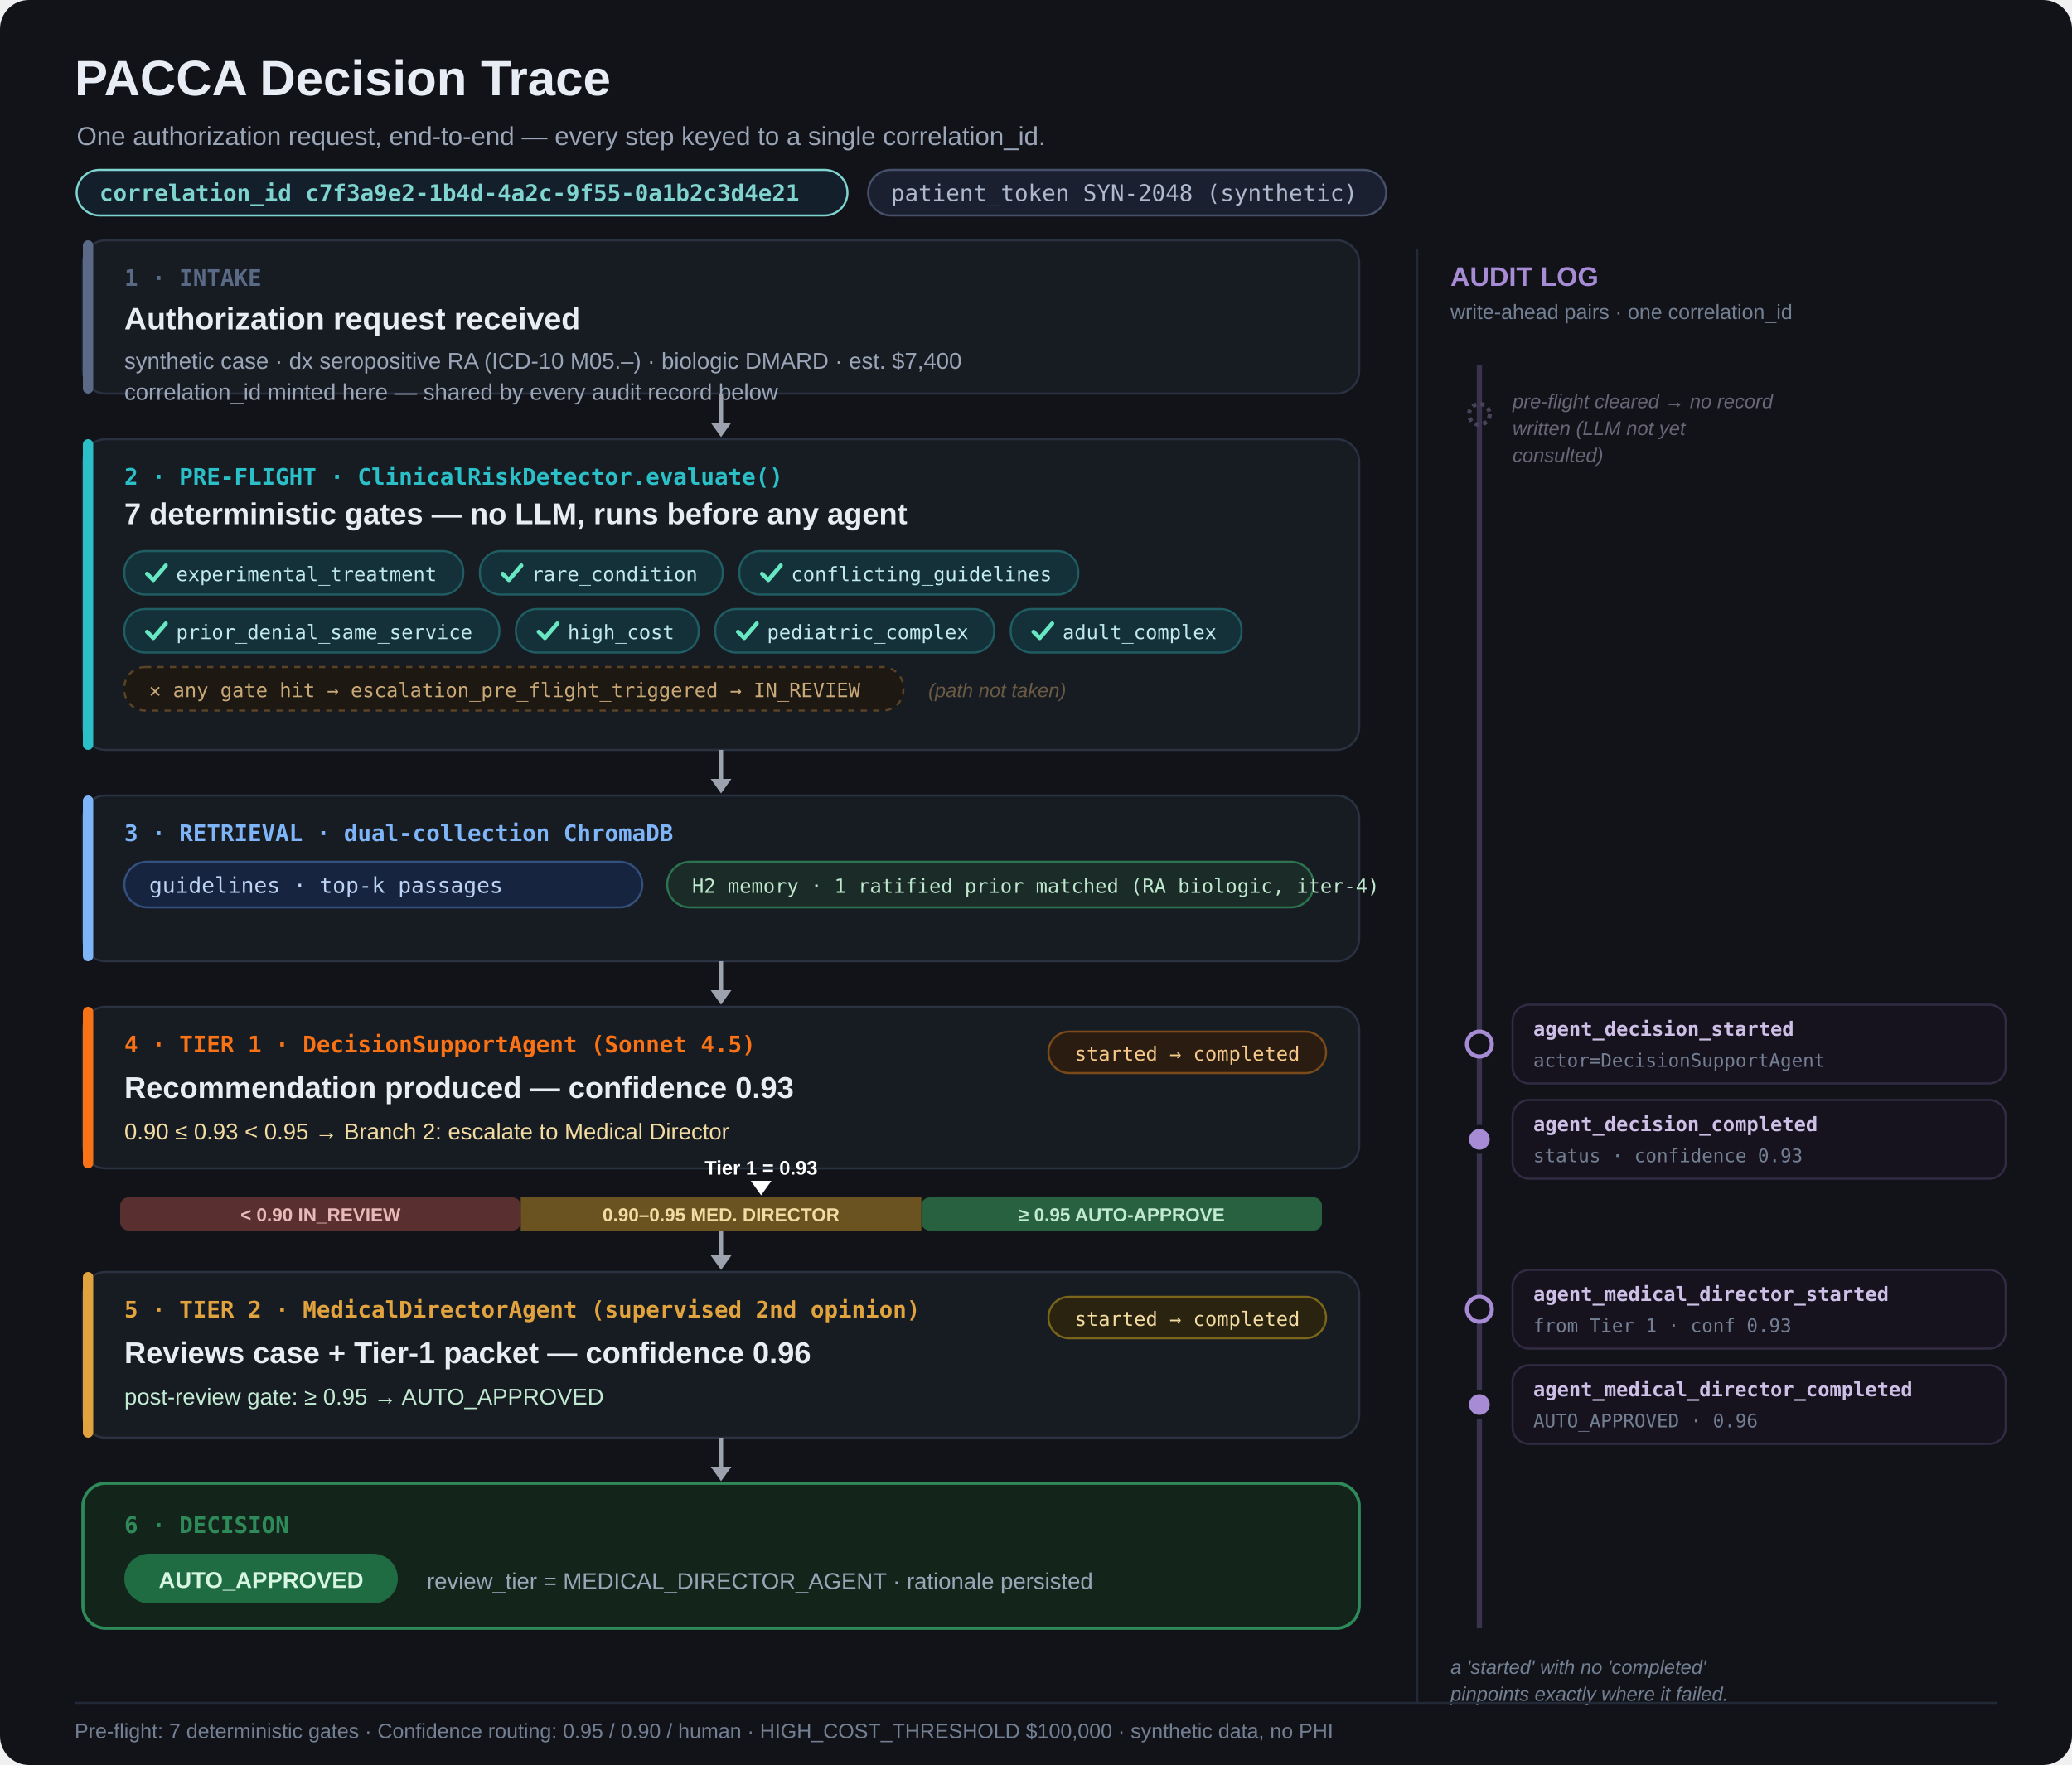
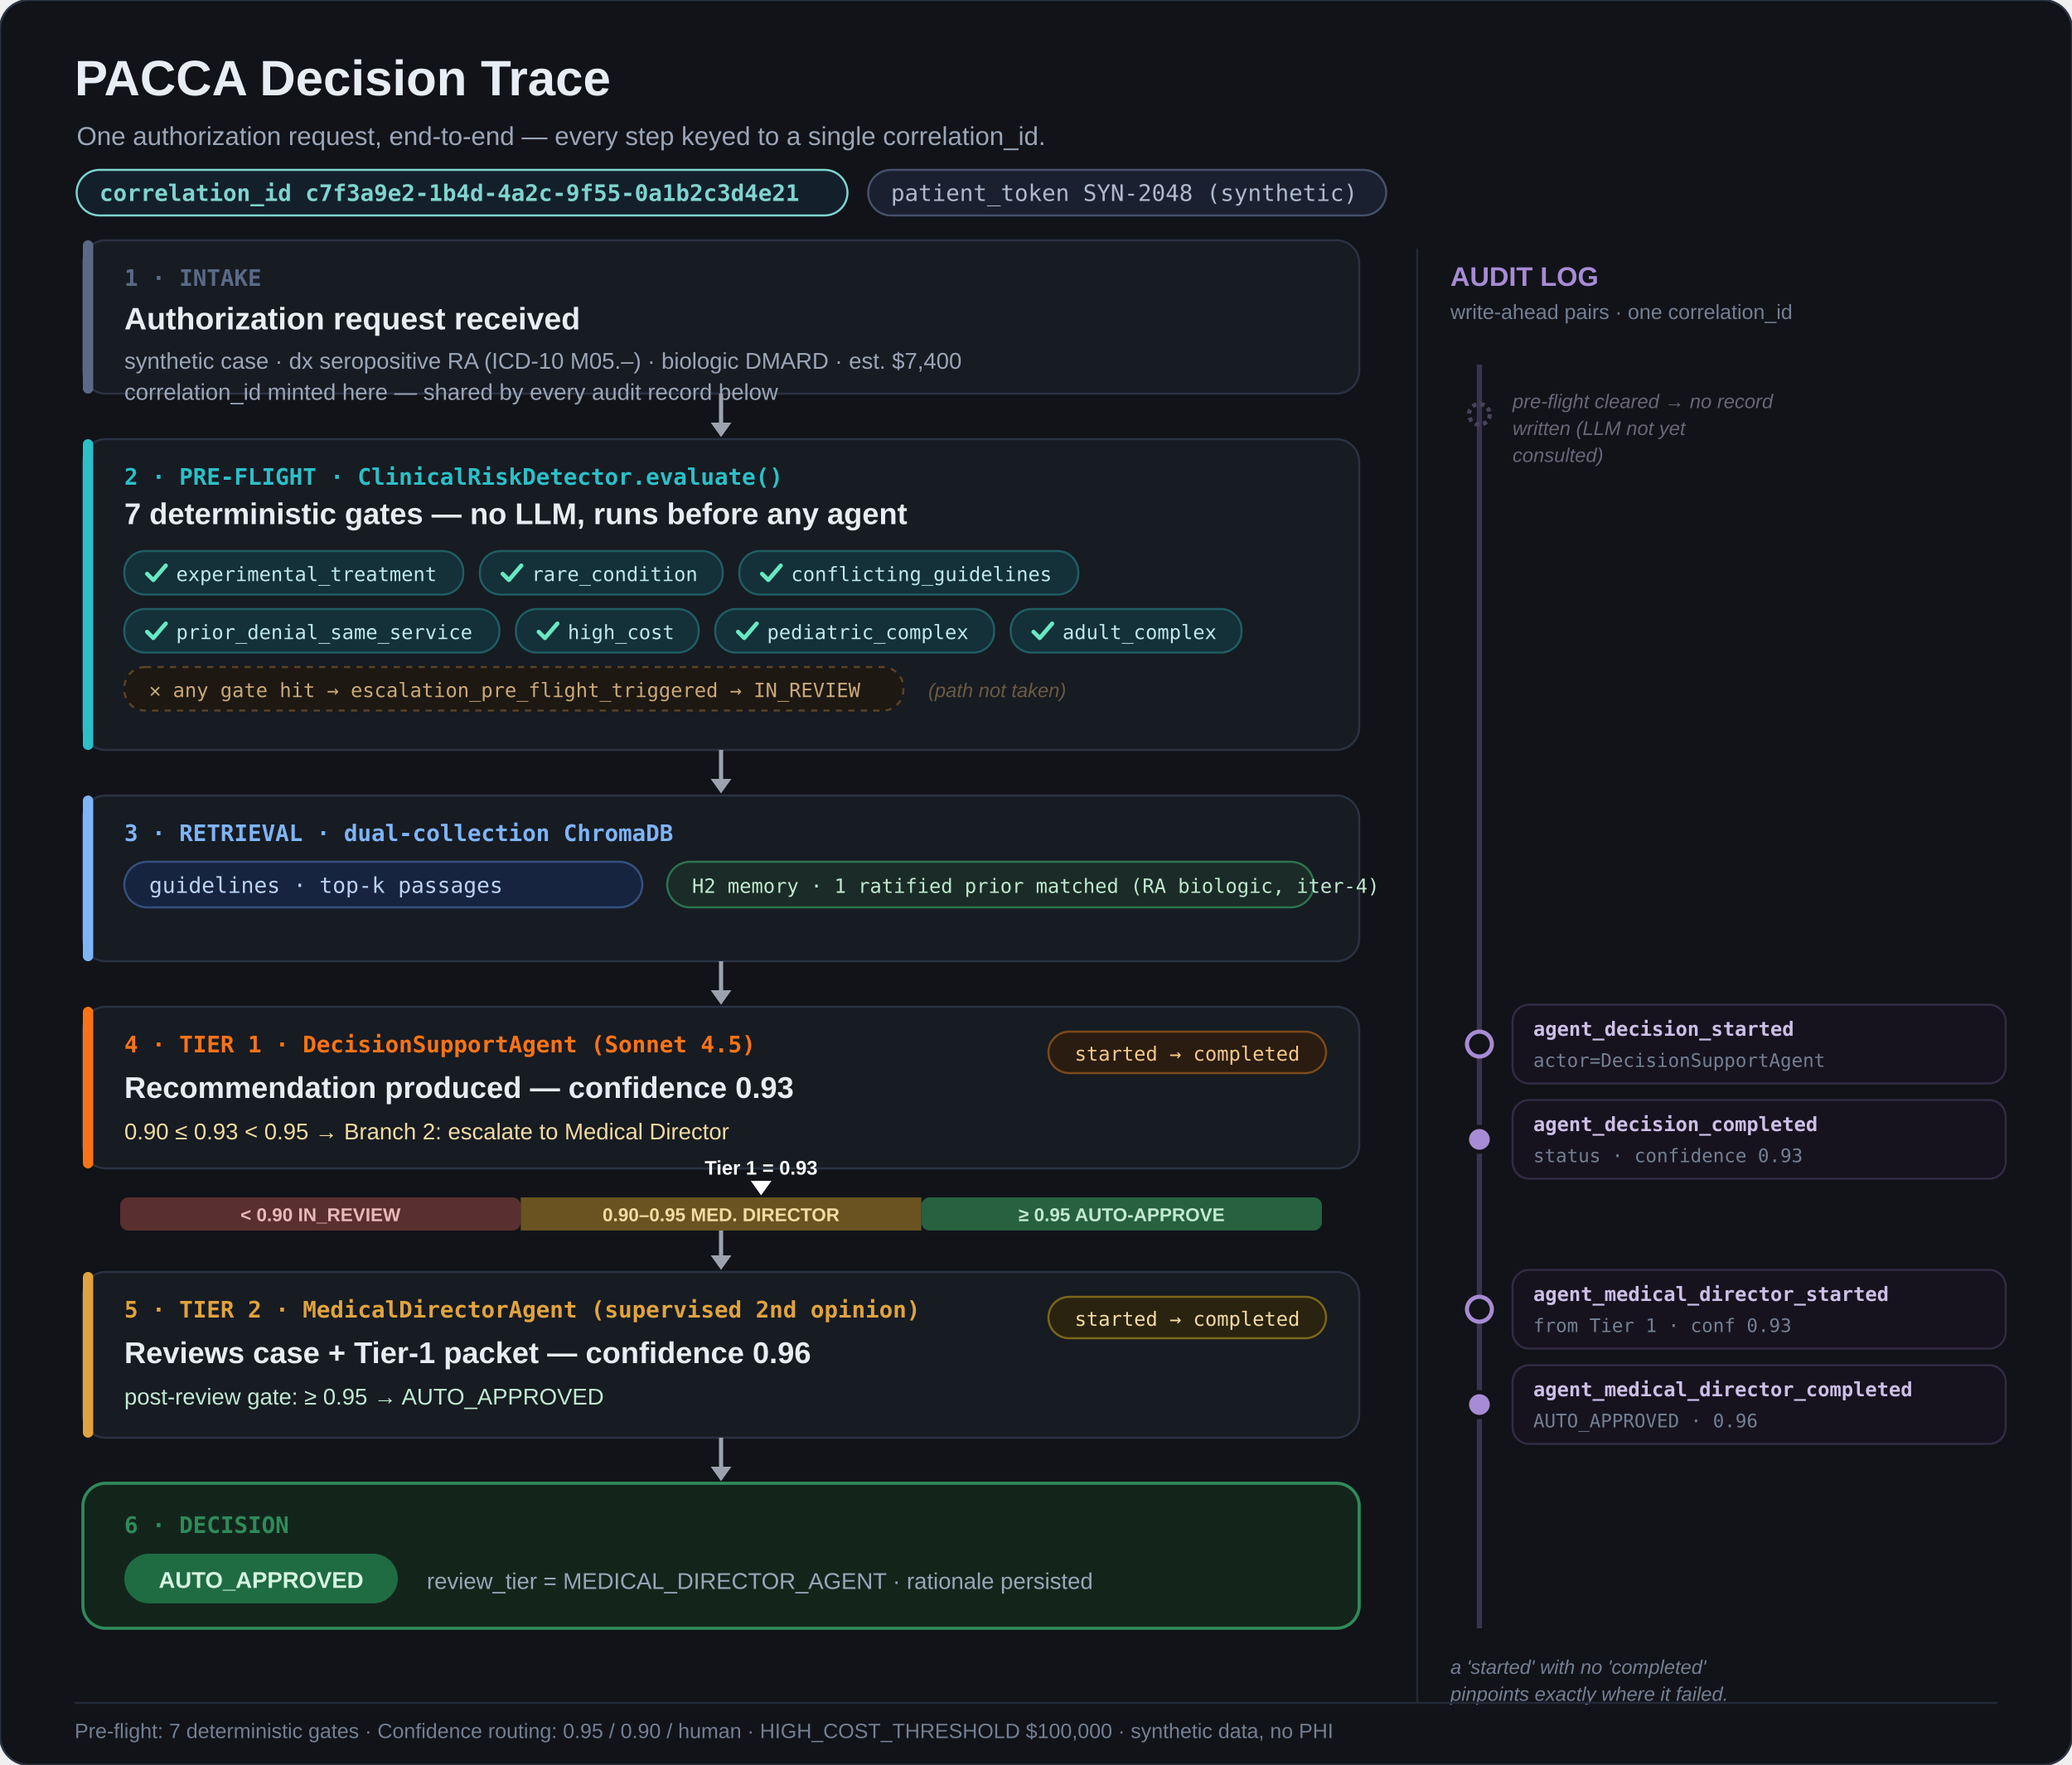
<svg xmlns="http://www.w3.org/2000/svg" width="1000" height="852" viewBox="0 0 1000 852">
-   <rect x="0" y="0" width="1000" height="852" rx="14" fill="#111318" />
+   <rect x="0" y="0" width="1000" height="852" rx="14" fill="#111318" stroke="#2c3444" stroke-width="1" />
  <text x="36" y="46" text-anchor="start" font-family="Arial, sans-serif" font-size="24" font-weight="700" fill="#e8edf5">PACCA Decision Trace</text>
  <text x="37" y="70" text-anchor="start" font-family="Arial, sans-serif" font-size="12.5" font-weight="400" fill="#9aa6b8">One authorization request, end-to-end — every step keyed to a single correlation_id.</text>
  <rect x="37" y="82" width="372" height="22" rx="11" fill="#13202b" stroke="#7fd4cf" stroke-width="1" />
  <text x="48" y="97" text-anchor="start" font-family="'JetBrains Mono','SFMono-Regular',Menlo,monospace" font-size="11" font-weight="700" fill="#7fd4cf">correlation_id  c7f3a9e2-1b4d-4a2c-9f55-0a1b2c3d4e21</text>
  <rect x="419" y="82" width="250" height="22" rx="11" fill="#1b2030" stroke="#46506a" stroke-width="1" />
  <text x="430" y="97" text-anchor="start" font-family="'JetBrains Mono','SFMono-Regular',Menlo,monospace" font-size="11" font-weight="400" fill="#aeb9cd">patient_token  SYN-2048  (synthetic)</text>
  <line x1="684" y1="120" x2="684" y2="822" stroke="#222937" stroke-width="1" />
  <rect x="40" y="116" width="616" height="74" rx="11" fill="#171b22" stroke="#2a3242" stroke-width="1" />
  <rect x="40" y="116" width="5" height="74" rx="2.5" fill="#5a6a86" />
  <text x="60" y="138" text-anchor="start" font-family="'JetBrains Mono','SFMono-Regular',Menlo,monospace" font-size="11" font-weight="700" fill="#5a6a86">1 · INTAKE</text>
  <text x="60" y="159" text-anchor="start" font-family="Arial, sans-serif" font-size="15" font-weight="700" fill="#e8edf5">Authorization request received</text>
  <text x="60" y="178" text-anchor="start" font-family="Arial, sans-serif" font-size="11" font-weight="400" fill="#9aa6b8">synthetic case · dx seropositive RA (ICD-10 M05.–) · biologic DMARD · est. $7,400</text>
  <text x="60" y="193" text-anchor="start" font-family="Arial, sans-serif" font-size="11" font-weight="400" fill="#9aa6b8">correlation_id minted here — shared by every audit record below</text>
  <line x1="348.0" y1="190" x2="348.0" y2="205" stroke="#9ca3af" stroke-width="2" />
  <path d="M343.0,204 L353.0,204 L348.0,211 Z" fill="#9ca3af" />
  <rect x="40" y="212" width="616" height="150" rx="11" fill="#171b22" stroke="#2a3242" stroke-width="1" />
  <rect x="40" y="212" width="5" height="150" rx="2.5" fill="#2BC0C8" />
  <text x="60" y="234" text-anchor="start" font-family="'JetBrains Mono','SFMono-Regular',Menlo,monospace" font-size="11" font-weight="700" fill="#2BC0C8">2 · PRE-FLIGHT  ·  ClinicalRiskDetector.evaluate()</text>
  <text x="60" y="253" text-anchor="start" font-family="Arial, sans-serif" font-size="14.5" font-weight="700" fill="#e8edf5">7 deterministic gates — no LLM, runs before any agent</text>
  <rect x="60" y="266" width="163.6" height="21" rx="10" fill="#143038" stroke="#1f5d63" stroke-width="1" />
  <path d="M71,277 l3,3 l6,-7" stroke="#67e8c3" stroke-width="2" fill="none" stroke-linecap="round" stroke-linejoin="round" />
  <text x="85" y="280.5" text-anchor="start" font-family="'JetBrains Mono','SFMono-Regular',Menlo,monospace" font-size="9.5" font-weight="400" fill="#bfe9ec">experimental_treatment</text>
  <rect x="231.6" y="266" width="117.2" height="21" rx="10" fill="#143038" stroke="#1f5d63" stroke-width="1" />
  <path d="M242.6,277 l3,3 l6,-7" stroke="#67e8c3" stroke-width="2" fill="none" stroke-linecap="round" stroke-linejoin="round" />
  <text x="256.6" y="280.5" text-anchor="start" font-family="'JetBrains Mono','SFMono-Regular',Menlo,monospace" font-size="9.5" font-weight="400" fill="#bfe9ec">rare_condition</text>
  <rect x="356.8" y="266" width="163.6" height="21" rx="10" fill="#143038" stroke="#1f5d63" stroke-width="1" />
  <path d="M367.8,277 l3,3 l6,-7" stroke="#67e8c3" stroke-width="2" fill="none" stroke-linecap="round" stroke-linejoin="round" />
  <text x="381.8" y="280.5" text-anchor="start" font-family="'JetBrains Mono','SFMono-Regular',Menlo,monospace" font-size="9.5" font-weight="400" fill="#bfe9ec">conflicting_guidelines</text>
  <rect x="60" y="294" width="181.0" height="21" rx="10" fill="#143038" stroke="#1f5d63" stroke-width="1" />
  <path d="M71,305 l3,3 l6,-7" stroke="#67e8c3" stroke-width="2" fill="none" stroke-linecap="round" stroke-linejoin="round" />
  <text x="85" y="308.5" text-anchor="start" font-family="'JetBrains Mono','SFMono-Regular',Menlo,monospace" font-size="9.5" font-weight="400" fill="#bfe9ec">prior_denial_same_service</text>
  <rect x="249.0" y="294" width="88.2" height="21" rx="10" fill="#143038" stroke="#1f5d63" stroke-width="1" />
  <path d="M260.0,305 l3,3 l6,-7" stroke="#67e8c3" stroke-width="2" fill="none" stroke-linecap="round" stroke-linejoin="round" />
  <text x="274.0" y="308.5" text-anchor="start" font-family="'JetBrains Mono','SFMono-Regular',Menlo,monospace" font-size="9.5" font-weight="400" fill="#bfe9ec">high_cost</text>
  <rect x="345.2" y="294" width="134.6" height="21" rx="10" fill="#143038" stroke="#1f5d63" stroke-width="1" />
  <path d="M356.2,305 l3,3 l6,-7" stroke="#67e8c3" stroke-width="2" fill="none" stroke-linecap="round" stroke-linejoin="round" />
  <text x="370.2" y="308.5" text-anchor="start" font-family="'JetBrains Mono','SFMono-Regular',Menlo,monospace" font-size="9.5" font-weight="400" fill="#bfe9ec">pediatric_complex</text>
  <rect x="487.8" y="294" width="111.4" height="21" rx="10" fill="#143038" stroke="#1f5d63" stroke-width="1" />
  <path d="M498.8,305 l3,3 l6,-7" stroke="#67e8c3" stroke-width="2" fill="none" stroke-linecap="round" stroke-linejoin="round" />
  <text x="512.8" y="308.5" text-anchor="start" font-family="'JetBrains Mono','SFMono-Regular',Menlo,monospace" font-size="9.5" font-weight="400" fill="#bfe9ec">adult_complex</text>
  <rect x="60" y="322" width="376" height="21" rx="10" fill="#1d1812" stroke="#5a4326" stroke-width="1" stroke-dasharray="3 3" />
  <text x="72" y="336.5" text-anchor="start" font-family="'JetBrains Mono','SFMono-Regular',Menlo,monospace" font-size="9.5" font-weight="400" fill="#caa978">✕ any gate hit → escalation_pre_flight_triggered → IN_REVIEW</text>
  <text x="448" y="336.5" text-anchor="start" font-family="Arial, sans-serif" font-size="9.5" font-weight="400" fill="#6a5a44" font-style="italic">(path not taken)</text>
  <line x1="348.0" y1="362" x2="348.0" y2="377" stroke="#9ca3af" stroke-width="2" />
  <path d="M343.0,376 L353.0,376 L348.0,383 Z" fill="#9ca3af" />
  <rect x="40" y="384" width="616" height="80" rx="11" fill="#171b22" stroke="#2a3242" stroke-width="1" />
  <rect x="40" y="384" width="5" height="80" rx="2.5" fill="#7eb4f8" />
  <text x="60" y="406" text-anchor="start" font-family="'JetBrains Mono','SFMono-Regular',Menlo,monospace" font-size="11" font-weight="700" fill="#7eb4f8">3 · RETRIEVAL  ·  dual-collection ChromaDB</text>
  <rect x="60" y="416" width="250" height="22" rx="11" fill="#16243f" stroke="#34507e" stroke-width="1" />
  <text x="72" y="431" text-anchor="start" font-family="'JetBrains Mono','SFMono-Regular',Menlo,monospace" font-size="10.5" font-weight="400" fill="#bcd3f3">guidelines · top-k passages</text>
  <rect x="322" y="416" width="312" height="22" rx="11" fill="#1b2b27" stroke="#2c7350" stroke-width="1" />
  <text x="334" y="431" text-anchor="start" font-family="'JetBrains Mono','SFMono-Regular',Menlo,monospace" font-size="9.5" font-weight="400" fill="#bfe9cf">H2 memory · 1 ratified prior matched (RA biologic, iter-4)</text>
  <line x1="348.0" y1="464" x2="348.0" y2="479" stroke="#9ca3af" stroke-width="2" />
  <path d="M343.0,478 L353.0,478 L348.0,485 Z" fill="#9ca3af" />
  <rect x="40" y="486" width="616" height="78" rx="11" fill="#171b22" stroke="#2a3242" stroke-width="1" />
  <rect x="40" y="486" width="5" height="78" rx="2.5" fill="#F97316" />
  <text x="60" y="508" text-anchor="start" font-family="'JetBrains Mono','SFMono-Regular',Menlo,monospace" font-size="11" font-weight="700" fill="#F97316">4 · TIER 1  ·  DecisionSupportAgent  (Sonnet 4.5)</text>
  <text x="60" y="530" text-anchor="start" font-family="Arial, sans-serif" font-size="14.5" font-weight="700" fill="#e8edf5">Recommendation produced — confidence 0.93</text>
  <text x="60" y="550" text-anchor="start" font-family="Arial, sans-serif" font-size="11" font-weight="400" fill="#f3dca2">0.90 ≤ 0.93 &lt; 0.95  →  Branch 2: escalate to Medical Director</text>
  <rect x="506" y="498" width="134" height="20" rx="10" fill="#2a1c10" stroke="#7a4a1a" stroke-width="1" />
  <text x="573" y="512" text-anchor="middle" font-family="'JetBrains Mono','SFMono-Regular',Menlo,monospace" font-size="9.5" font-weight="400" fill="#f6c98a">started → completed</text>
  <rect x="58" y="578" width="193.333" height="16" rx="4" fill="#5a2f2f" />
  <rect x="251.333" y="578" width="193.333" height="16" rx="0" fill="#6a5320" />
  <rect x="444.667" y="578" width="193.333" height="16" rx="4" fill="#27613f" />
  <text x="154.667" y="589.5" text-anchor="middle" font-family="Arial, sans-serif" font-size="9" font-weight="600" fill="#e8b9b9">&lt; 0.90  IN_REVIEW</text>
  <text x="348" y="589.5" text-anchor="middle" font-family="Arial, sans-serif" font-size="9" font-weight="600" fill="#f3dca2">0.90–0.95  MED. DIRECTOR</text>
  <text x="541.333" y="589.5" text-anchor="middle" font-family="Arial, sans-serif" font-size="9" font-weight="600" fill="#c2ead2">≥ 0.95  AUTO-APPROVE</text>
  <path d="M362.333,570 L372.333,570 L367.333,577 Z" fill="#ffffff" />
  <text x="367.333" y="567" text-anchor="middle" font-family="Arial, sans-serif" font-size="9.5" font-weight="700" fill="#ffffff">Tier 1 = 0.93</text>
  <line x1="348.0" y1="594" x2="348.0" y2="607" stroke="#9ca3af" stroke-width="2" />
  <path d="M343.0,606 L353.0,606 L348.0,613 Z" fill="#9ca3af" />
  <rect x="40" y="614" width="616" height="80" rx="11" fill="#171b22" stroke="#2a3242" stroke-width="1" />
  <rect x="40" y="614" width="5" height="80" rx="2.5" fill="#E0A33E" />
  <text x="60" y="636" text-anchor="start" font-family="'JetBrains Mono','SFMono-Regular',Menlo,monospace" font-size="11" font-weight="700" fill="#E0A33E">5 · TIER 2  ·  MedicalDirectorAgent  (supervised 2nd opinion)</text>
  <text x="60" y="658" text-anchor="start" font-family="Arial, sans-serif" font-size="14.5" font-weight="700" fill="#e8edf5">Reviews case + Tier-1 packet — confidence 0.96</text>
  <text x="60" y="678" text-anchor="start" font-family="Arial, sans-serif" font-size="11" font-weight="400" fill="#c2ead2">post-review gate:  ≥ 0.95  →  AUTO_APPROVED</text>
  <rect x="506" y="626" width="134" height="20" rx="10" fill="#2a230f" stroke="#7a661a" stroke-width="1" />
  <text x="573" y="640" text-anchor="middle" font-family="'JetBrains Mono','SFMono-Regular',Menlo,monospace" font-size="9.5" font-weight="400" fill="#f3dca2">started → completed</text>
  <line x1="348.0" y1="694" x2="348.0" y2="709" stroke="#9ca3af" stroke-width="2" />
  <path d="M343.0,708 L353.0,708 L348.0,715 Z" fill="#9ca3af" />
  <rect x="40" y="716" width="616" height="70" rx="11" fill="#13251b" stroke="#2f8a5a" stroke-width="1.5" />
  <text x="60" y="740" text-anchor="start" font-family="'JetBrains Mono','SFMono-Regular',Menlo,monospace" font-size="11" font-weight="700" fill="#2f8a5a">6 · DECISION</text>
  <rect x="60" y="750" width="132" height="24" rx="12" fill="#1f6b42" />
  <text x="126" y="766.5" text-anchor="middle" font-family="Arial, sans-serif" font-size="11" font-weight="700" fill="#d6f5e2">AUTO_APPROVED</text>
  <text x="206" y="767" text-anchor="start" font-family="Arial, sans-serif" font-size="11" font-weight="400" fill="#9aa6b8">review_tier = MEDICAL_DIRECTOR_AGENT · rationale persisted</text>
  <text x="700" y="138" text-anchor="start" font-family="Arial, sans-serif" font-size="13" font-weight="700" fill="#a78bd4">AUDIT LOG</text>
  <text x="700" y="154" text-anchor="start" font-family="Arial, sans-serif" font-size="10" font-weight="400" fill="#737f93">write-ahead pairs · one correlation_id</text>
  <line x1="714" y1="176" x2="714" y2="786" stroke="#3a3350" stroke-width="2.5" />
  <circle cx="714" cy="200" r="5" fill="none" stroke="#4a4258" stroke-width="2" stroke-dasharray="2 2" />
  <text x="730" y="197" text-anchor="start" font-family="Arial, sans-serif" font-size="9.5" font-weight="400" fill="#6a6478" font-style="italic">pre-flight cleared → no record</text>
  <text x="730" y="210" text-anchor="start" font-family="Arial, sans-serif" font-size="9.5" font-weight="400" fill="#6a6478" font-style="italic">written (LLM not yet</text>
  <text x="730" y="223" text-anchor="start" font-family="Arial, sans-serif" font-size="9.5" font-weight="400" fill="#6a6478" font-style="italic">consulted)</text>
  <circle cx="714" cy="504" r="6" fill="#111318" stroke="#a78bd4" stroke-width="2" />
  <rect x="730" y="485" width="238" height="38" rx="8" fill="#16131f" stroke="#332b44" stroke-width="1" />
  <text x="740" y="500" text-anchor="start" font-family="'JetBrains Mono','SFMono-Regular',Menlo,monospace" font-size="9.5" font-weight="700" fill="#cdbfe6">agent_decision_started</text>
  <text x="740" y="515" text-anchor="start" font-family="'JetBrains Mono','SFMono-Regular',Menlo,monospace" font-size="9" font-weight="400" fill="#737f93">actor=DecisionSupportAgent</text>
  <circle cx="714" cy="550" r="6" fill="#a78bd4" stroke="#111318" stroke-width="2" />
  <rect x="730" y="531" width="238" height="38" rx="8" fill="#16131f" stroke="#332b44" stroke-width="1" />
  <text x="740" y="546" text-anchor="start" font-family="'JetBrains Mono','SFMono-Regular',Menlo,monospace" font-size="9.5" font-weight="700" fill="#cdbfe6">agent_decision_completed</text>
  <text x="740" y="561" text-anchor="start" font-family="'JetBrains Mono','SFMono-Regular',Menlo,monospace" font-size="9" font-weight="400" fill="#737f93">status · confidence 0.93</text>
  <circle cx="714" cy="632" r="6" fill="#111318" stroke="#a78bd4" stroke-width="2" />
  <rect x="730" y="613" width="238" height="38" rx="8" fill="#16131f" stroke="#332b44" stroke-width="1" />
  <text x="740" y="628" text-anchor="start" font-family="'JetBrains Mono','SFMono-Regular',Menlo,monospace" font-size="9.5" font-weight="700" fill="#cdbfe6">agent_medical_director_started</text>
  <text x="740" y="643" text-anchor="start" font-family="'JetBrains Mono','SFMono-Regular',Menlo,monospace" font-size="9" font-weight="400" fill="#737f93">from Tier 1 · conf 0.93</text>
  <circle cx="714" cy="678" r="6" fill="#a78bd4" stroke="#111318" stroke-width="2" />
  <rect x="730" y="659" width="238" height="38" rx="8" fill="#16131f" stroke="#332b44" stroke-width="1" />
  <text x="740" y="674" text-anchor="start" font-family="'JetBrains Mono','SFMono-Regular',Menlo,monospace" font-size="9.5" font-weight="700" fill="#cdbfe6">agent_medical_director_completed</text>
  <text x="740" y="689" text-anchor="start" font-family="'JetBrains Mono','SFMono-Regular',Menlo,monospace" font-size="9" font-weight="400" fill="#737f93">AUTO_APPROVED · 0.96</text>
  <text x="700" y="808" text-anchor="start" font-family="Arial, sans-serif" font-size="9.5" font-weight="400" fill="#737f93" font-style="italic">a 'started' with no 'completed'</text>
  <text x="700" y="821" text-anchor="start" font-family="Arial, sans-serif" font-size="9.5" font-weight="400" fill="#737f93" font-style="italic">pinpoints exactly where it failed.</text>
  <line x1="36" y1="822" x2="964" y2="822" stroke="#222937" stroke-width="1" />
  <text x="36" y="839" text-anchor="start" font-family="Arial, sans-serif" font-size="10" font-weight="400" fill="#737f93">Pre-flight: 7 deterministic gates · Confidence routing: 0.95 / 0.90 / human · HIGH_COST_THRESHOLD $100,000 · synthetic data, no PHI</text>
</svg>
